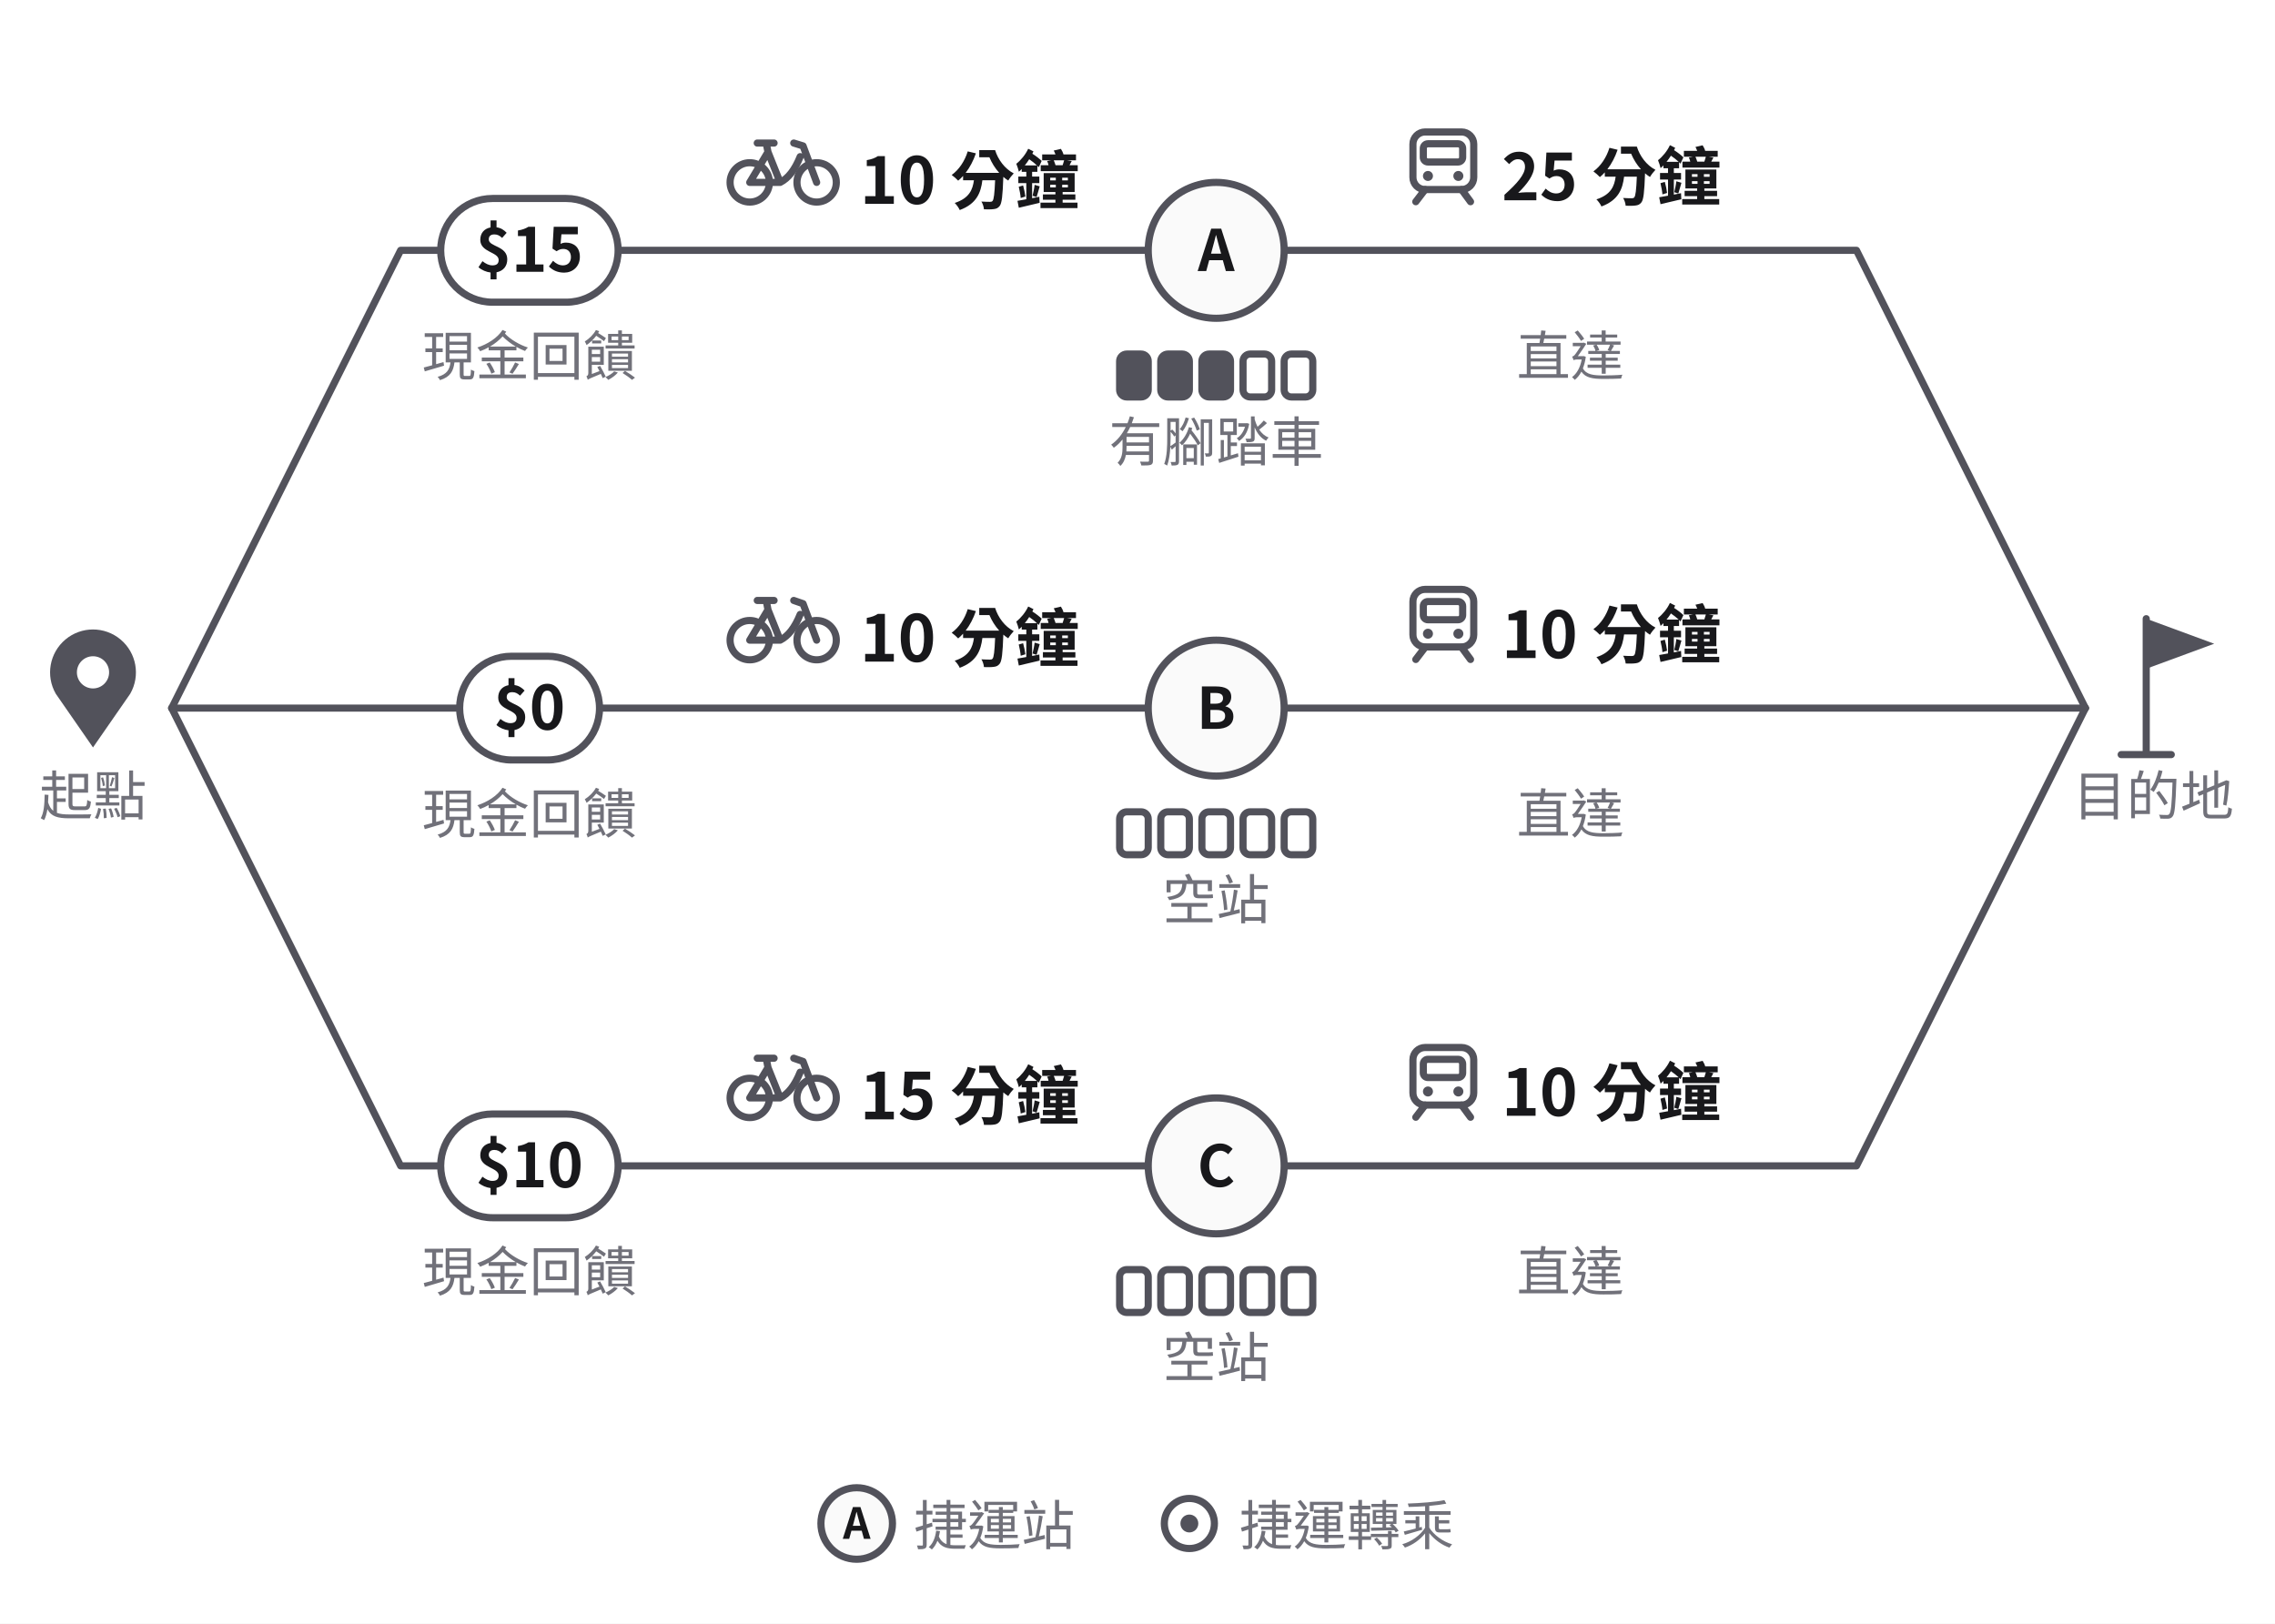
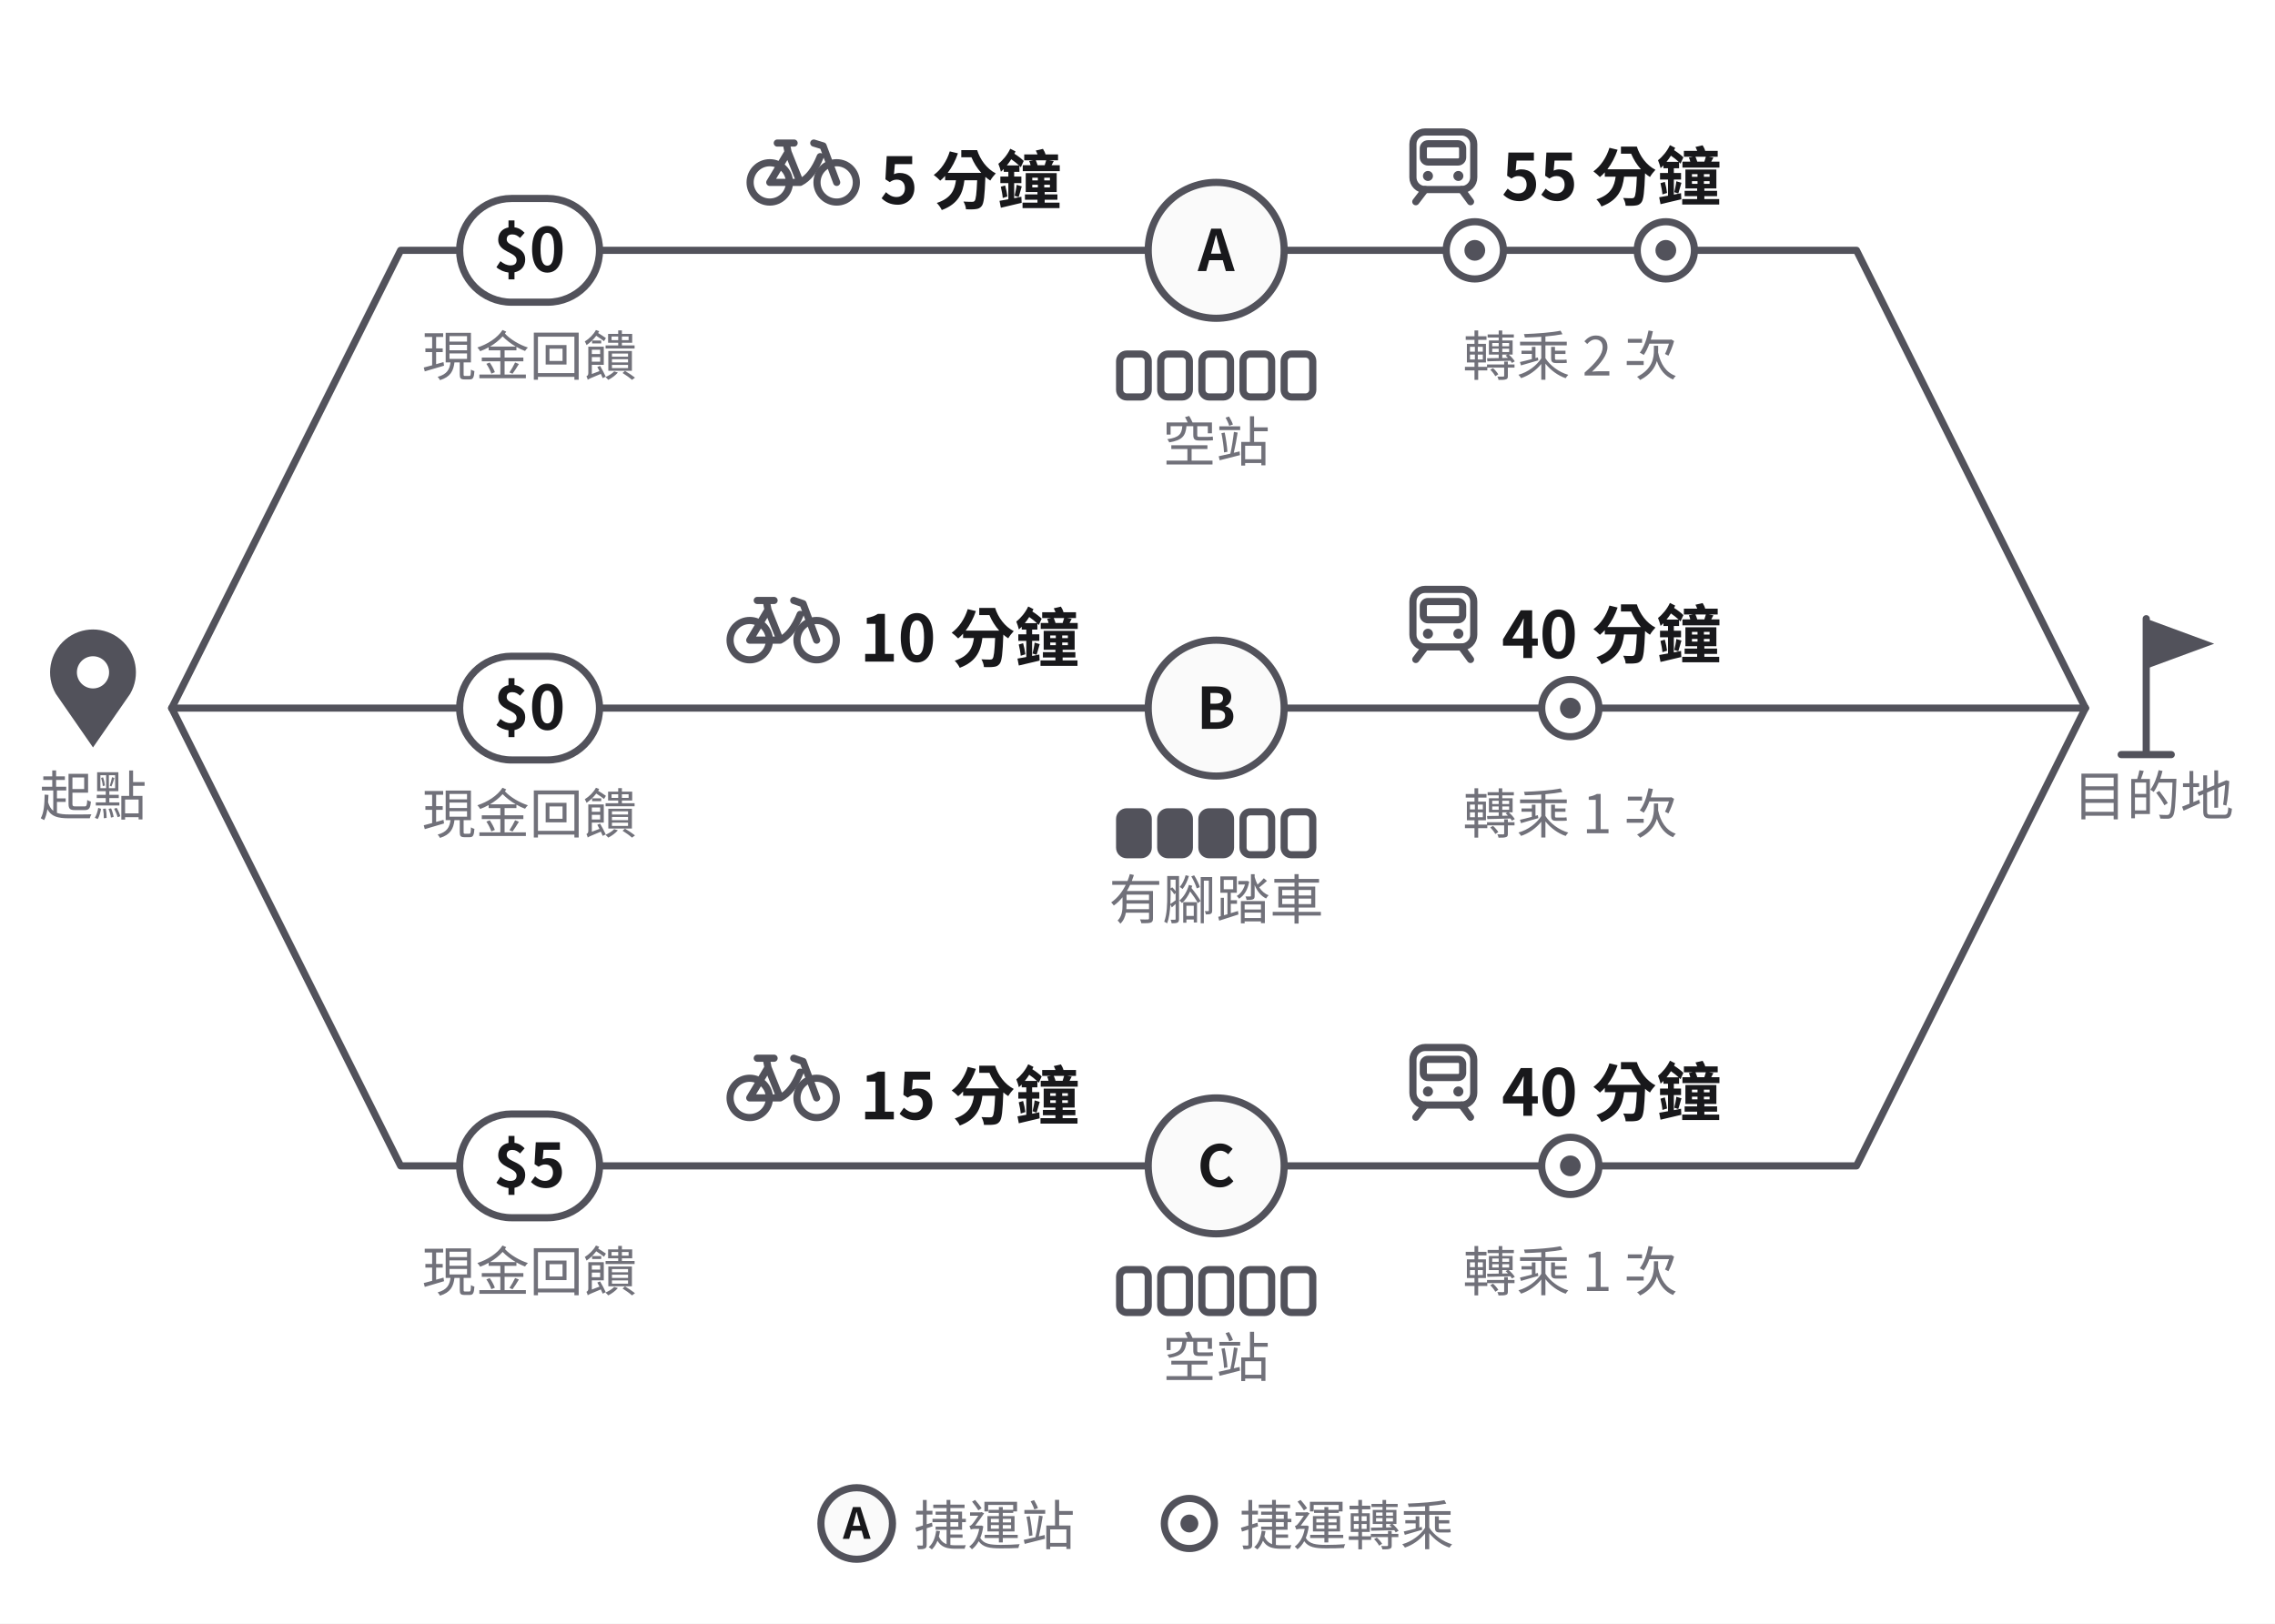
<svg xmlns="http://www.w3.org/2000/svg" viewBox="0 0 636 454" width="636" height="454" style="display:block;width:100%;max-width:480px;height:auto;margin:0 auto" role="img" aria-label="三條路線：騎腳踏車到捷運站，再搭捷運前往目的地">
  <style>.rs-bg{fill:#ffffff}.rs-tx{fill:#18181b}.rs-mu{fill:#71717a}.rs-ln{fill:none;stroke:#52525b}.rs-ink{fill:#52525b}.rs-paper{fill:#ffffff}.rs-box{fill:#ffffff;stroke:#52525b}.rs-band{fill:#fafafa;stroke:#52525b}.rs-slot{stroke:#52525b}</style>
  <rect width="636" height="454" class="rs-bg" />
  <g font-family="system-ui,-apple-system,'Segoe UI','Noto Sans TC','Noto Sans CJK TC','PingFang TC','Microsoft JhengHei',sans-serif">
    <g class="rs-ln" stroke-width="2" stroke-linejoin="round" stroke-linecap="round">
      <path d="M48.0,198.0 L112.0,70.0 L321.0,70.0" />
      <path d="M359.0,70.0 L519.0,70.0 L583.0,198.0" />
      <path d="M48.0,198.0 L112.0,198.0 L321.0,198.0" />
      <path d="M359.0,198.0 L519.0,198.0 L583.0,198.0" />
      <path d="M48.0,198.0 L112.0,326.0 L321.0,326.0" />
      <path d="M359.0,326.0 L519.0,326.0 L583.0,198.0" />
    </g>
-     <rect x="123.2" y="55.5" width="49.6" height="29.0" rx="14.5" class="rs-box" stroke-width="2" />
-     <text x="148.0" y="76.0" font-size="17" font-weight="600" class="rs-tx" text-anchor="middle">$15</text>
+     <rect x="128.5" y="55.5" width="39.1" height="29.0" rx="14.5" class="rs-box" stroke-width="2" />
+     <text x="148.0" y="76.0" font-size="17" font-weight="600" class="rs-tx" text-anchor="middle">$0</text>
    <text x="148.0" y="105.0" font-size="15" font-weight="500" class="rs-mu" text-anchor="middle">現金回饋</text>
    <g class="rs-ln" stroke-width="2" stroke-linecap="round" stroke-linejoin="round">
-       <circle cx="209.6" cy="51.0" r="5.5" />
-       <circle cx="228.3" cy="51.0" r="5.5" />
-       <path d="M209.6,51.0 L218.1,51.0 L214.7,42.5 Z M218.1,51.0 Q221.5,49.3 223.7,43.8 M224.5,40.8 L228.3,51.0 M214.7,42.5 L214.2,40.0 M211.7,40.0 L216.4,40.0 M224.5,40.8 L221.9,40.0" />
+       <circle cx="215.2" cy="51.0" r="5.5" />
+       <circle cx="233.9" cy="51.0" r="5.5" />
+       <path d="M215.2,51.0 L223.7,51.0 L220.3,42.5 Z M223.7,51.0 Q227.1,49.3 229.3,43.8 M230.1,40.8 L233.9,51.0 M220.3,42.5 L219.8,40.0 M217.3,40.0 L222.0,40.0 M230.1,40.8 L227.5,40.0" />
    </g>
-     <text x="240.4" y="57.0" font-size="18" font-weight="600" class="rs-tx" text-anchor="start">10 分鐘</text>
+     <text x="246.0" y="57.0" font-size="18" font-weight="600" class="rs-tx" text-anchor="start">5 分鐘</text>
    <g class="rs-ln" stroke-width="2" stroke-linecap="round" stroke-linejoin="round">
      <rect x="395.0" y="36.9" width="17.0" height="16.1" rx="3.4" />
      <rect x="397.9" y="40.2" width="11.0" height="5.1" rx="1.3" />
      <path d="M398.4,53.0 L395.8,56.4 M408.6,53.0 L411.1,56.4" />
    </g>
    <circle cx="399.2" cy="49.2" r="1.4" class="rs-ink" />
    <circle cx="407.7" cy="49.2" r="1.4" class="rs-ink" />
-     <text x="419.8" y="56.0" font-size="18" font-weight="600" class="rs-tx" text-anchor="start">25 分鐘</text>
-     <text x="439.0" y="105.0" font-size="15" font-weight="500" class="rs-mu" text-anchor="middle">直達</text>
+     <text x="419.8" y="56.0" font-size="18" font-weight="600" class="rs-tx" text-anchor="start">55 分鐘</text>
+     <circle cx="412.3" cy="70.0" r="8.0" class="rs-box" stroke-width="2" />
+     <circle cx="412.3" cy="70.0" r="2.9" class="rs-ink" />
+     <circle cx="465.7" cy="70.0" r="8.0" class="rs-box" stroke-width="2" />
+     <circle cx="465.7" cy="70.0" r="2.9" class="rs-ink" />
+     <text x="439.0" y="105.0" font-size="15" font-weight="500" class="rs-mu" text-anchor="middle">轉乘 2 次</text>
    <circle cx="340.0" cy="70.0" r="19.0" class="rs-band" stroke-width="2" />
    <text x="340.0" y="75.8" font-size="16" font-weight="700" class="rs-tx" text-anchor="middle">A</text>
-     <rect x="313.0" y="99.0" width="8.0" height="12.0" rx="2" class="rs-slot rs-ink" stroke-width="2" />
-     <rect x="324.5" y="99.0" width="8.0" height="12.0" rx="2" class="rs-slot rs-ink" stroke-width="2" />
-     <rect x="336.0" y="99.0" width="8.0" height="12.0" rx="2" class="rs-slot rs-ink" stroke-width="2" />
+     <rect x="313.0" y="99.0" width="8.0" height="12.0" rx="2" class="rs-slot rs-paper" stroke-width="2" />
+     <rect x="324.5" y="99.0" width="8.0" height="12.0" rx="2" class="rs-slot rs-paper" stroke-width="2" />
+     <rect x="336.0" y="99.0" width="8.0" height="12.0" rx="2" class="rs-slot rs-paper" stroke-width="2" />
    <rect x="347.5" y="99.0" width="8.0" height="12.0" rx="2" class="rs-slot rs-paper" stroke-width="2" />
    <rect x="359.0" y="99.0" width="8.0" height="12.0" rx="2" class="rs-slot rs-paper" stroke-width="2" />
-     <text x="340.0" y="129.0" font-size="15" font-weight="500" class="rs-mu" text-anchor="middle">有腳踏車</text>
+     <text x="340.0" y="129.0" font-size="15" font-weight="500" class="rs-mu" text-anchor="middle">空站</text>
    <rect x="128.5" y="183.5" width="39.1" height="29.0" rx="14.5" class="rs-box" stroke-width="2" />
    <text x="148.0" y="204.0" font-size="17" font-weight="600" class="rs-tx" text-anchor="middle">$0</text>
    <text x="148.0" y="233.0" font-size="15" font-weight="500" class="rs-mu" text-anchor="middle">現金回饋</text>
    <g class="rs-ln" stroke-width="2" stroke-linecap="round" stroke-linejoin="round">
      <circle cx="209.6" cy="179.0" r="5.5" />
      <circle cx="228.3" cy="179.0" r="5.5" />
      <path d="M209.6,179.0 L218.1,179.0 L214.7,170.5 Z M218.1,179.0 Q221.5,177.3 223.7,171.8 M224.5,168.8 L228.3,179.0 M214.7,170.5 L214.2,167.9 M211.7,167.9 L216.4,167.9 M224.5,168.8 L221.9,167.9" />
    </g>
    <text x="240.4" y="185.0" font-size="18" font-weight="600" class="rs-tx" text-anchor="start">10 分鐘</text>
    <g class="rs-ln" stroke-width="2" stroke-linecap="round" stroke-linejoin="round">
      <rect x="395.0" y="164.8" width="17.0" height="16.1" rx="3.4" />
      <rect x="397.9" y="168.2" width="11.0" height="5.1" rx="1.3" />
      <path d="M398.4,181.0 L395.8,184.4 M408.6,181.0 L411.1,184.4" />
    </g>
    <circle cx="399.2" cy="177.2" r="1.4" class="rs-ink" />
    <circle cx="407.7" cy="177.2" r="1.4" class="rs-ink" />
-     <text x="419.8" y="184.0" font-size="18" font-weight="600" class="rs-tx" text-anchor="start">10 分鐘</text>
-     <text x="439.0" y="233.0" font-size="15" font-weight="500" class="rs-mu" text-anchor="middle">直達</text>
+     <text x="419.8" y="184.0" font-size="18" font-weight="600" class="rs-tx" text-anchor="start">40 分鐘</text>
+     <circle cx="439.0" cy="198.0" r="8.0" class="rs-box" stroke-width="2" />
+     <circle cx="439.0" cy="198.0" r="2.9" class="rs-ink" />
+     <text x="439.0" y="233.0" font-size="15" font-weight="500" class="rs-mu" text-anchor="middle">轉乘 1 次</text>
    <circle cx="340.0" cy="198.0" r="19.0" class="rs-band" stroke-width="2" />
    <text x="340.0" y="203.8" font-size="16" font-weight="700" class="rs-tx" text-anchor="middle">B</text>
-     <rect x="313.0" y="227.0" width="8.0" height="12.0" rx="2" class="rs-slot rs-paper" stroke-width="2" />
-     <rect x="324.5" y="227.0" width="8.0" height="12.0" rx="2" class="rs-slot rs-paper" stroke-width="2" />
-     <rect x="336.0" y="227.0" width="8.0" height="12.0" rx="2" class="rs-slot rs-paper" stroke-width="2" />
+     <rect x="313.0" y="227.0" width="8.0" height="12.0" rx="2" class="rs-slot rs-ink" stroke-width="2" />
+     <rect x="324.5" y="227.0" width="8.0" height="12.0" rx="2" class="rs-slot rs-ink" stroke-width="2" />
+     <rect x="336.0" y="227.0" width="8.0" height="12.0" rx="2" class="rs-slot rs-ink" stroke-width="2" />
    <rect x="347.5" y="227.0" width="8.0" height="12.0" rx="2" class="rs-slot rs-paper" stroke-width="2" />
    <rect x="359.0" y="227.0" width="8.0" height="12.0" rx="2" class="rs-slot rs-paper" stroke-width="2" />
-     <text x="340.0" y="257.0" font-size="15" font-weight="500" class="rs-mu" text-anchor="middle">空站</text>
-     <rect x="123.2" y="311.5" width="49.6" height="29.0" rx="14.5" class="rs-box" stroke-width="2" />
-     <text x="148.0" y="332.0" font-size="17" font-weight="600" class="rs-tx" text-anchor="middle">$10</text>
+     <text x="340.0" y="257.0" font-size="15" font-weight="500" class="rs-mu" text-anchor="middle">有腳踏車</text>
+     <rect x="128.5" y="311.5" width="39.1" height="29.0" rx="14.5" class="rs-box" stroke-width="2" />
+     <text x="148.0" y="332.0" font-size="17" font-weight="600" class="rs-tx" text-anchor="middle">$5</text>
    <text x="148.0" y="361.0" font-size="15" font-weight="500" class="rs-mu" text-anchor="middle">現金回饋</text>
    <g class="rs-ln" stroke-width="2" stroke-linecap="round" stroke-linejoin="round">
      <circle cx="209.6" cy="307.0" r="5.5" />
      <circle cx="228.3" cy="307.0" r="5.5" />
      <path d="M209.6,307.0 L218.1,307.0 L214.7,298.5 Z M218.1,307.0 Q221.5,305.3 223.7,299.8 M224.5,296.8 L228.3,307.0 M214.7,298.5 L214.2,295.9 M211.7,295.9 L216.4,295.9 M224.5,296.8 L221.9,295.9" />
    </g>
    <text x="240.4" y="313.0" font-size="18" font-weight="600" class="rs-tx" text-anchor="start">15 分鐘</text>
    <g class="rs-ln" stroke-width="2" stroke-linecap="round" stroke-linejoin="round">
      <rect x="395.0" y="292.9" width="17.0" height="16.1" rx="3.4" />
      <rect x="397.9" y="296.2" width="11.0" height="5.1" rx="1.3" />
      <path d="M398.4,309.0 L395.8,312.4 M408.6,309.0 L411.1,312.4" />
    </g>
    <circle cx="399.2" cy="305.2" r="1.4" class="rs-ink" />
    <circle cx="407.7" cy="305.2" r="1.4" class="rs-ink" />
-     <text x="419.8" y="312.0" font-size="18" font-weight="600" class="rs-tx" text-anchor="start">10 分鐘</text>
-     <text x="439.0" y="361.0" font-size="15" font-weight="500" class="rs-mu" text-anchor="middle">直達</text>
+     <text x="419.8" y="312.0" font-size="18" font-weight="600" class="rs-tx" text-anchor="start">40 分鐘</text>
+     <circle cx="439.0" cy="326.0" r="8.0" class="rs-box" stroke-width="2" />
+     <circle cx="439.0" cy="326.0" r="2.9" class="rs-ink" />
+     <text x="439.0" y="361.0" font-size="15" font-weight="500" class="rs-mu" text-anchor="middle">轉乘 1 次</text>
    <circle cx="340.0" cy="326.0" r="19.0" class="rs-band" stroke-width="2" />
    <text x="340.0" y="331.8" font-size="16" font-weight="700" class="rs-tx" text-anchor="middle">C</text>
    <rect x="313.0" y="355.0" width="8.0" height="12.0" rx="2" class="rs-slot rs-paper" stroke-width="2" />
    <rect x="324.5" y="355.0" width="8.0" height="12.0" rx="2" class="rs-slot rs-paper" stroke-width="2" />
    <rect x="336.0" y="355.0" width="8.0" height="12.0" rx="2" class="rs-slot rs-paper" stroke-width="2" />
    <rect x="347.5" y="355.0" width="8.0" height="12.0" rx="2" class="rs-slot rs-paper" stroke-width="2" />
    <rect x="359.0" y="355.0" width="8.0" height="12.0" rx="2" class="rs-slot rs-paper" stroke-width="2" />
    <text x="340.0" y="385.0" font-size="15" font-weight="500" class="rs-mu" text-anchor="middle">空站</text>
    <path d="M26.0,209.0 L15.6,194.0 A12 12 0 1 1 36.4,194.0 Z" class="rs-ink" />
    <circle cx="26.0" cy="188.0" r="4.5" class="rs-paper" />
    <text x="26.0" y="228.0" font-size="15" font-weight="500" class="rs-mu" text-anchor="middle">起點</text>
    <g class="rs-ln" stroke-width="2" stroke-linecap="round">
      <path d="M600.0,211.0 L600.0,173.0 M593.0,211.0 L607.0,211.0" />
    </g>
    <path d="M600.0,173.0 L619.0,180.0 L600.0,187.0 Z" class="rs-ink" />
    <text x="602.0" y="228.0" font-size="15" font-weight="500" class="rs-mu" text-anchor="middle">目的地</text>
    <circle cx="239.5" cy="426.0" r="10" class="rs-band" stroke-width="2" />
    <text x="239.5" y="430.3" font-size="12" font-weight="700" class="rs-tx" text-anchor="middle">A</text>
    <text x="255.5" y="432.0" font-size="15" font-weight="500" class="rs-mu" text-anchor="start">捷運站</text>
    <circle cx="332.5" cy="426.0" r="7.0" class="rs-box" stroke-width="2" />
    <circle cx="332.5" cy="426.0" r="2.5" class="rs-ink" />
    <text x="346.5" y="432.0" font-size="15" font-weight="500" class="rs-mu" text-anchor="start">捷運轉乘</text>
  </g>
</svg>
